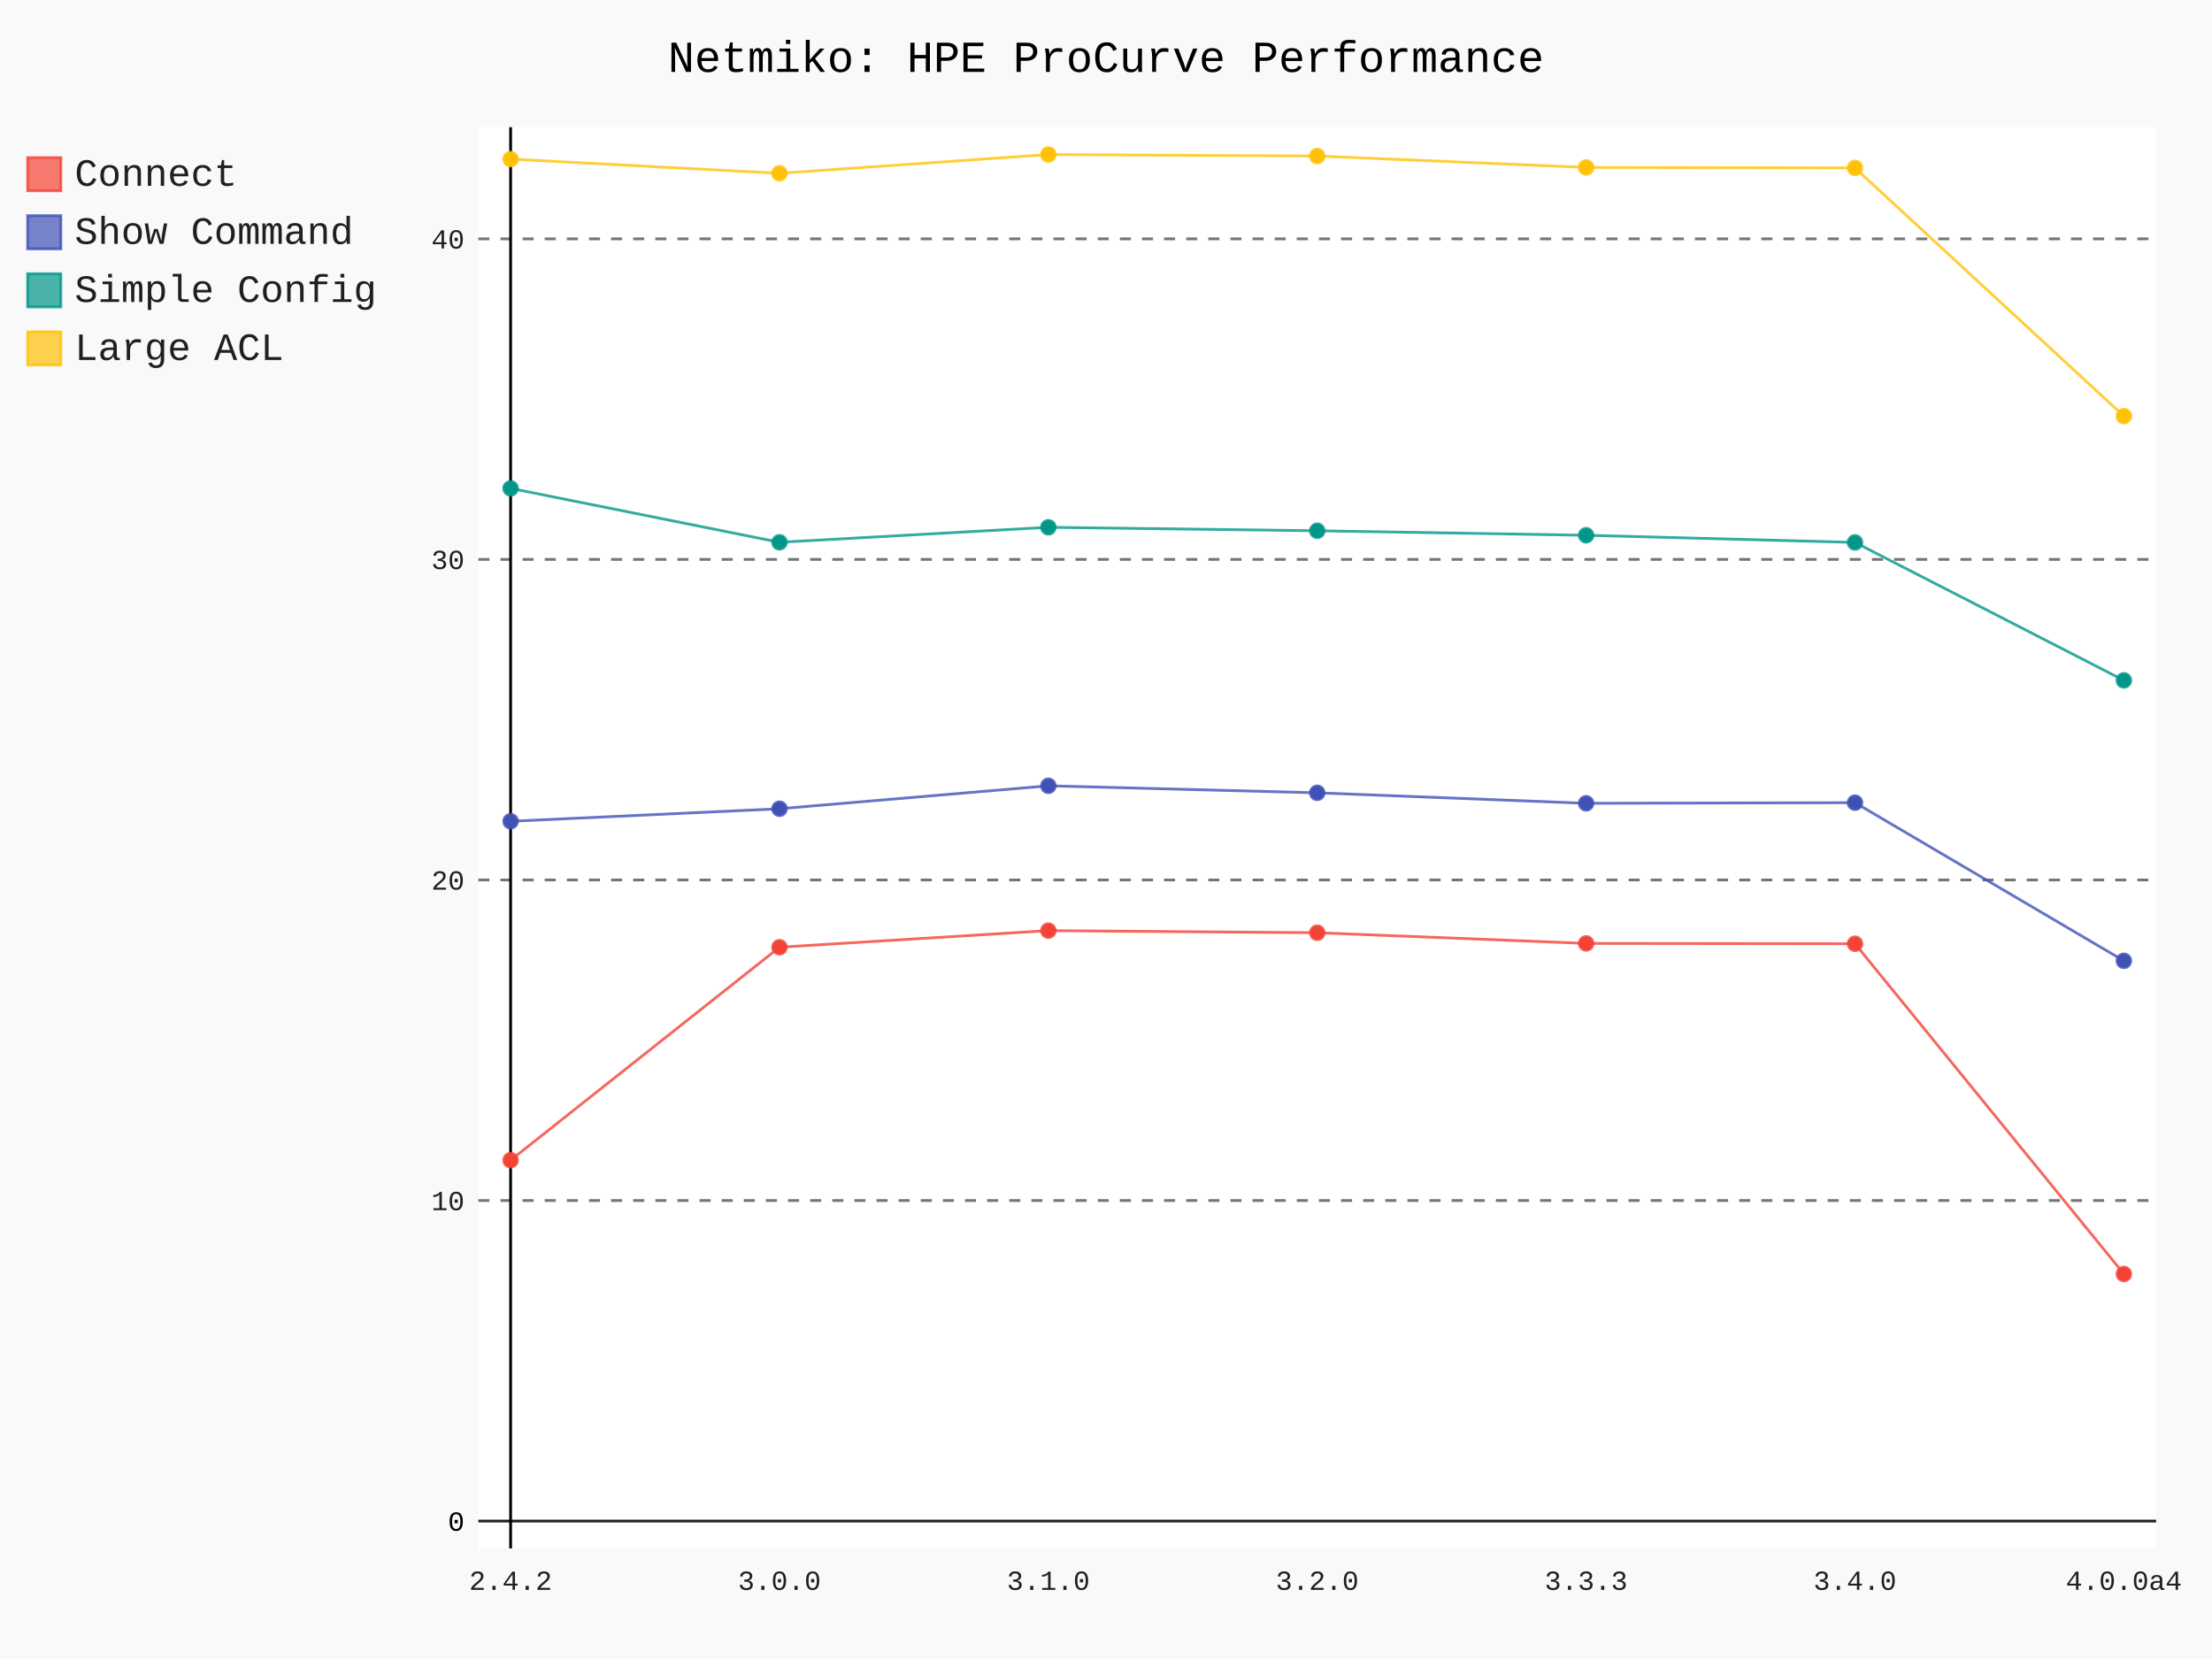
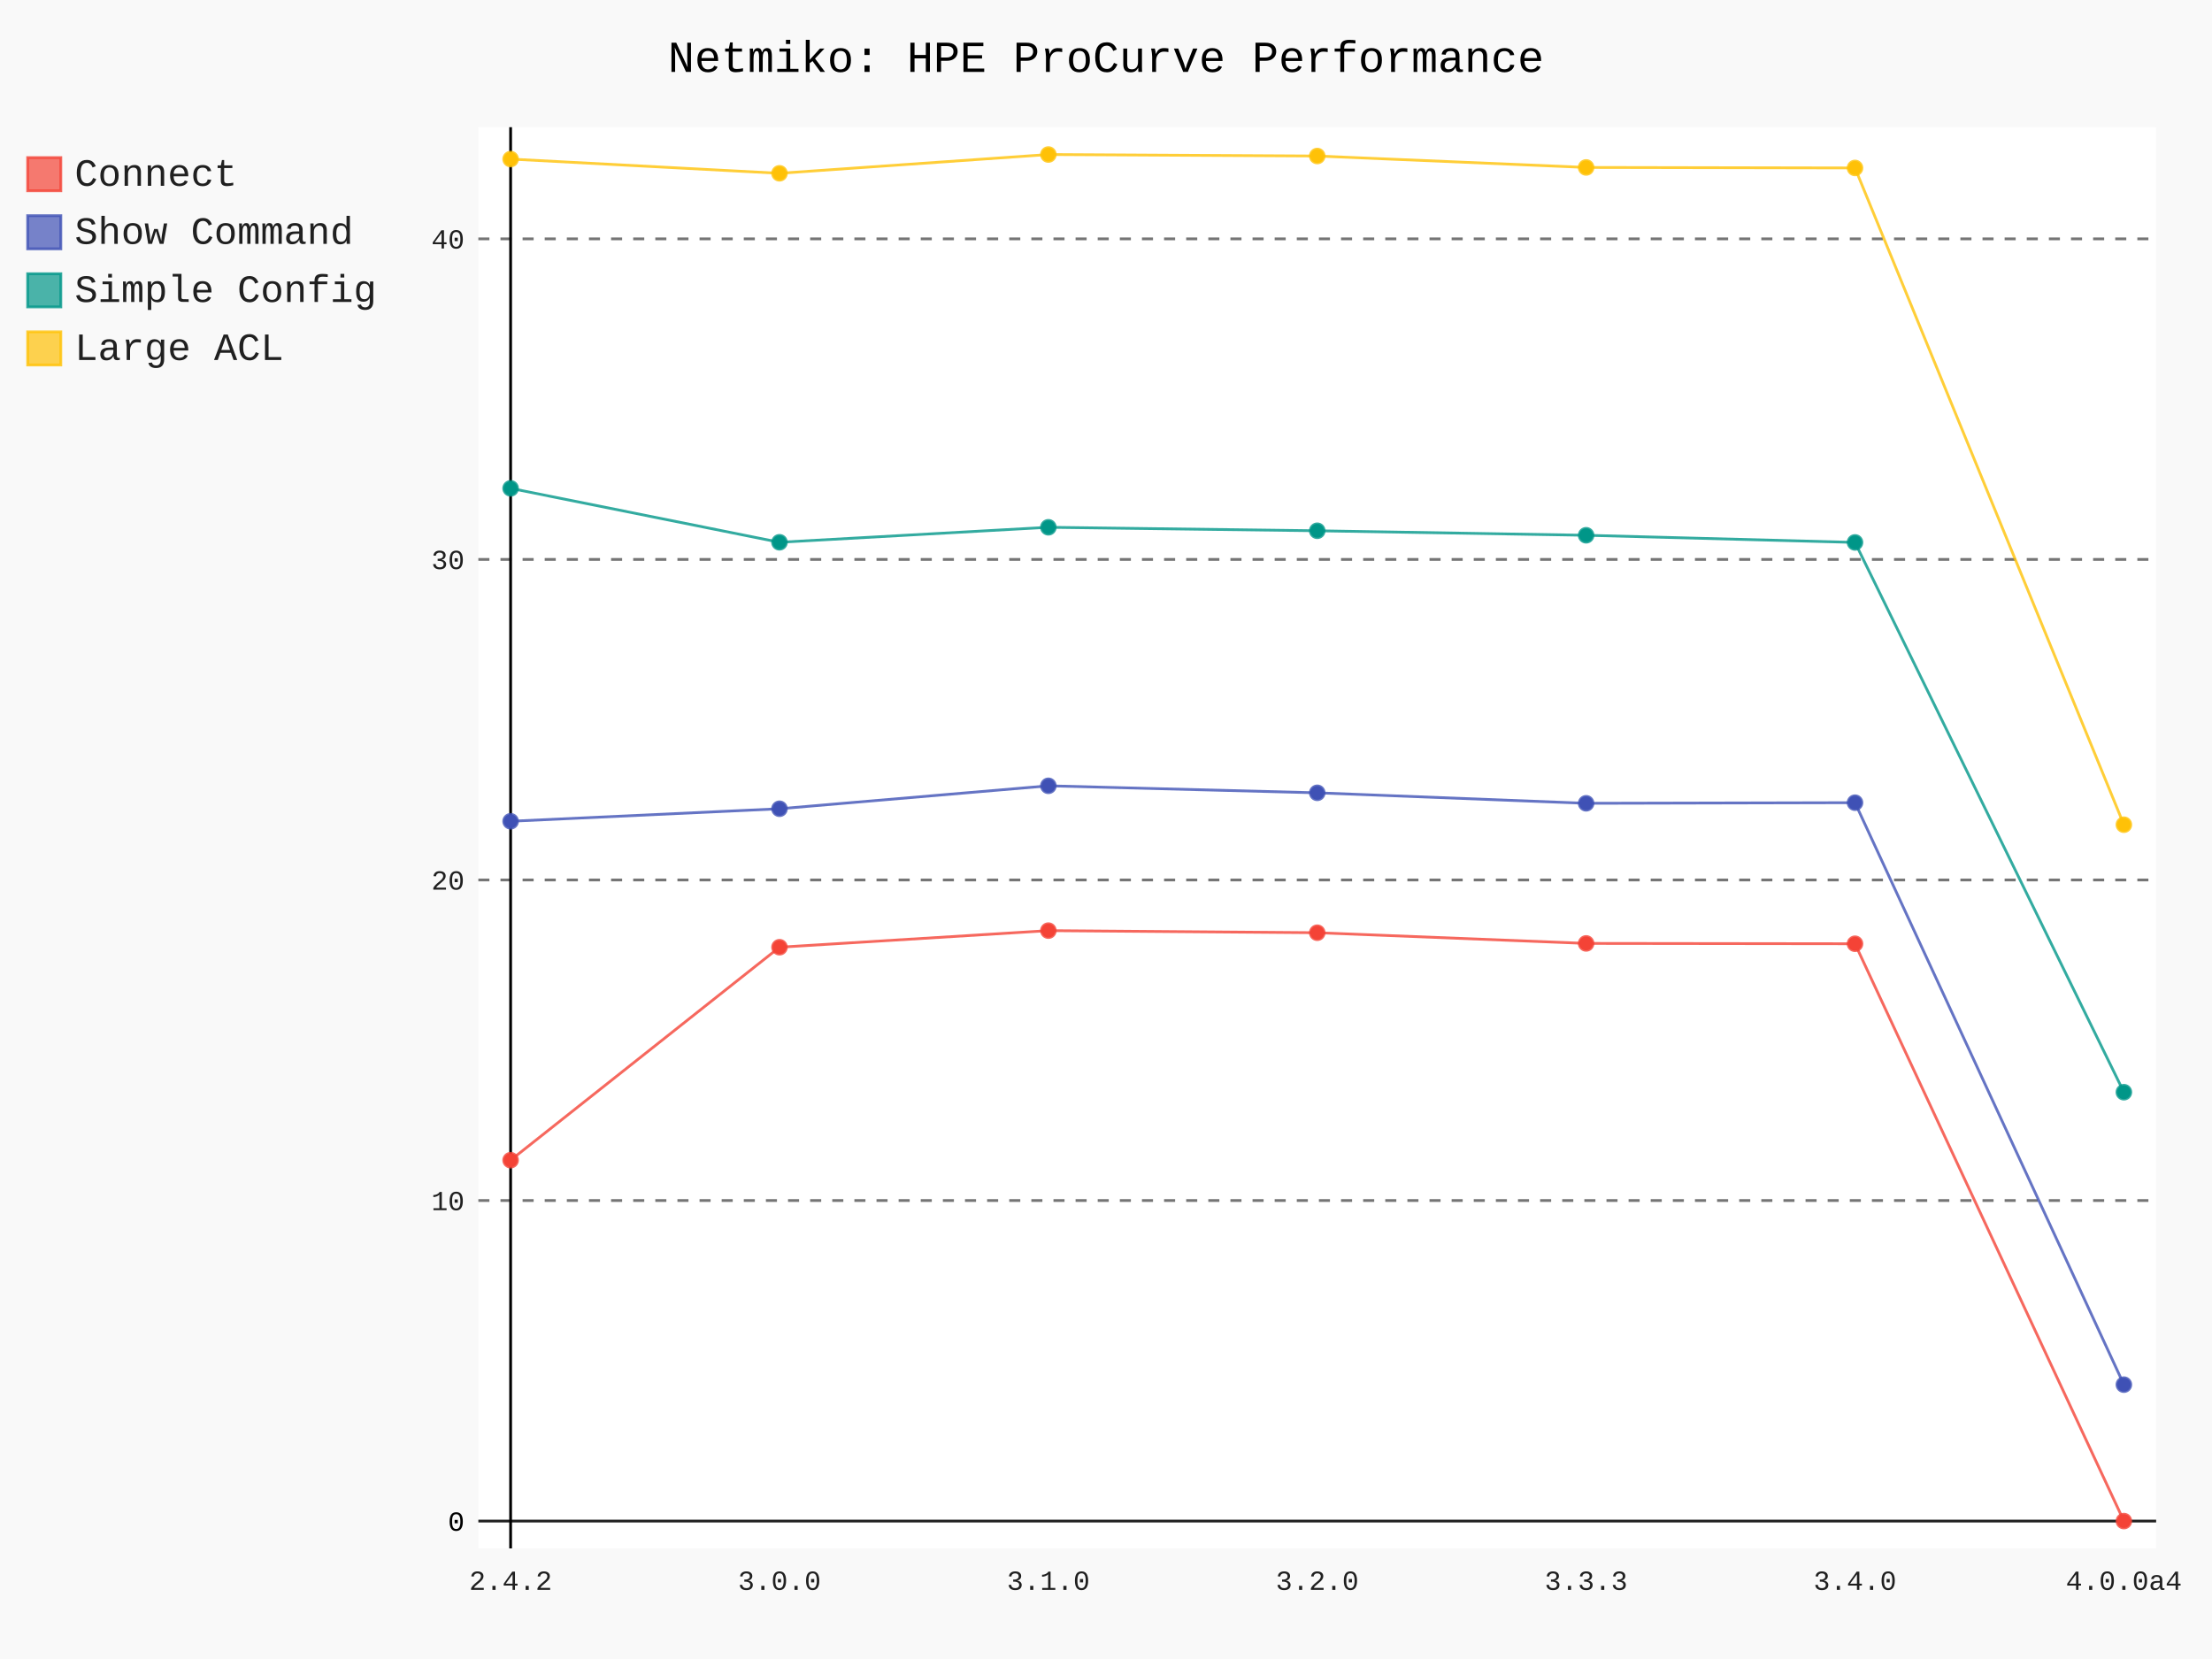
- <svg xmlns="http://www.w3.org/2000/svg" id="chart-7401adec-d3a6-4ae2-a936-0f677601e7b8" class="pygal-chart" viewBox="0 0 800 600">
+ <svg xmlns="http://www.w3.org/2000/svg" id="chart-2e09b930-3777-48f8-bb7e-325895ec79e0" class="pygal-chart" viewBox="0 0 800 600">
  <defs>
-     <style type="text/css">#chart-7401adec-d3a6-4ae2-a936-0f677601e7b8{-webkit-user-select:none;-webkit-font-smoothing:antialiased;font-family:Consolas,"Liberation Mono",Menlo,Courier,monospace}#chart-7401adec-d3a6-4ae2-a936-0f677601e7b8 .title{font-family:Consolas,"Liberation Mono",Menlo,Courier,monospace;font-size:16px}#chart-7401adec-d3a6-4ae2-a936-0f677601e7b8 .legends .legend text{font-family:Consolas,"Liberation Mono",Menlo,Courier,monospace;font-size:14px}#chart-7401adec-d3a6-4ae2-a936-0f677601e7b8 .axis text{font-family:Consolas,"Liberation Mono",Menlo,Courier,monospace;font-size:10px}#chart-7401adec-d3a6-4ae2-a936-0f677601e7b8 .axis text.major{font-family:Consolas,"Liberation Mono",Menlo,Courier,monospace;font-size:10px}#chart-7401adec-d3a6-4ae2-a936-0f677601e7b8 .text-overlay text.value{font-family:Consolas,"Liberation Mono",Menlo,Courier,monospace;font-size:16px}#chart-7401adec-d3a6-4ae2-a936-0f677601e7b8 .text-overlay text.label{font-family:Consolas,"Liberation Mono",Menlo,Courier,monospace;font-size:10px}#chart-7401adec-d3a6-4ae2-a936-0f677601e7b8 .tooltip{font-family:Consolas,"Liberation Mono",Menlo,Courier,monospace;font-size:14px}#chart-7401adec-d3a6-4ae2-a936-0f677601e7b8 text.no_data{font-family:Consolas,"Liberation Mono",Menlo,Courier,monospace;font-size:64px}
- #chart-7401adec-d3a6-4ae2-a936-0f677601e7b8{background-color:rgba(249,249,249,1)}#chart-7401adec-d3a6-4ae2-a936-0f677601e7b8 path,#chart-7401adec-d3a6-4ae2-a936-0f677601e7b8 line,#chart-7401adec-d3a6-4ae2-a936-0f677601e7b8 rect,#chart-7401adec-d3a6-4ae2-a936-0f677601e7b8 circle{-webkit-transition:150ms;-moz-transition:150ms;transition:150ms}#chart-7401adec-d3a6-4ae2-a936-0f677601e7b8 .graph &gt; .background{fill:rgba(249,249,249,1)}#chart-7401adec-d3a6-4ae2-a936-0f677601e7b8 .plot &gt; .background{fill:rgba(255,255,255,1)}#chart-7401adec-d3a6-4ae2-a936-0f677601e7b8 .graph{fill:rgba(0,0,0,.87)}#chart-7401adec-d3a6-4ae2-a936-0f677601e7b8 text.no_data{fill:rgba(0,0,0,1)}#chart-7401adec-d3a6-4ae2-a936-0f677601e7b8 .title{fill:rgba(0,0,0,1)}#chart-7401adec-d3a6-4ae2-a936-0f677601e7b8 .legends .legend text{fill:rgba(0,0,0,.87)}#chart-7401adec-d3a6-4ae2-a936-0f677601e7b8 .legends .legend:hover text{fill:rgba(0,0,0,1)}#chart-7401adec-d3a6-4ae2-a936-0f677601e7b8 .axis .line{stroke:rgba(0,0,0,1)}#chart-7401adec-d3a6-4ae2-a936-0f677601e7b8 .axis .guide.line{stroke:rgba(0,0,0,.54)}#chart-7401adec-d3a6-4ae2-a936-0f677601e7b8 .axis .major.line{stroke:rgba(0,0,0,.87)}#chart-7401adec-d3a6-4ae2-a936-0f677601e7b8 .axis text.major{fill:rgba(0,0,0,1)}#chart-7401adec-d3a6-4ae2-a936-0f677601e7b8 .axis.y .guides:hover .guide.line,#chart-7401adec-d3a6-4ae2-a936-0f677601e7b8 .line-graph .axis.x .guides:hover .guide.line,#chart-7401adec-d3a6-4ae2-a936-0f677601e7b8 .stackedline-graph .axis.x .guides:hover .guide.line,#chart-7401adec-d3a6-4ae2-a936-0f677601e7b8 .xy-graph .axis.x .guides:hover .guide.line{stroke:rgba(0,0,0,1)}#chart-7401adec-d3a6-4ae2-a936-0f677601e7b8 .axis .guides:hover text{fill:rgba(0,0,0,1)}#chart-7401adec-d3a6-4ae2-a936-0f677601e7b8 .reactive{fill-opacity:.7;stroke-opacity:.8}#chart-7401adec-d3a6-4ae2-a936-0f677601e7b8 .ci{stroke:rgba(0,0,0,.87)}#chart-7401adec-d3a6-4ae2-a936-0f677601e7b8 .reactive.active,#chart-7401adec-d3a6-4ae2-a936-0f677601e7b8 .active .reactive{fill-opacity:.8;stroke-opacity:.9;stroke-width:4}#chart-7401adec-d3a6-4ae2-a936-0f677601e7b8 .ci .reactive.active{stroke-width:1.5}#chart-7401adec-d3a6-4ae2-a936-0f677601e7b8 .series text{fill:rgba(0,0,0,1)}#chart-7401adec-d3a6-4ae2-a936-0f677601e7b8 .tooltip rect{fill:rgba(255,255,255,1);stroke:rgba(0,0,0,1);-webkit-transition:opacity 150ms;-moz-transition:opacity 150ms;transition:opacity 150ms}#chart-7401adec-d3a6-4ae2-a936-0f677601e7b8 .tooltip .label{fill:rgba(0,0,0,.87)}#chart-7401adec-d3a6-4ae2-a936-0f677601e7b8 .tooltip .label{fill:rgba(0,0,0,.87)}#chart-7401adec-d3a6-4ae2-a936-0f677601e7b8 .tooltip .legend{font-size:.8em;fill:rgba(0,0,0,.54)}#chart-7401adec-d3a6-4ae2-a936-0f677601e7b8 .tooltip .x_label{font-size:.6em;fill:rgba(0,0,0,1)}#chart-7401adec-d3a6-4ae2-a936-0f677601e7b8 .tooltip .xlink{font-size:.5em;text-decoration:underline}#chart-7401adec-d3a6-4ae2-a936-0f677601e7b8 .tooltip .value{font-size:1.5em}#chart-7401adec-d3a6-4ae2-a936-0f677601e7b8 .bound{font-size:.5em}#chart-7401adec-d3a6-4ae2-a936-0f677601e7b8 .max-value{font-size:.75em;fill:rgba(0,0,0,.54)}#chart-7401adec-d3a6-4ae2-a936-0f677601e7b8 .map-element{fill:rgba(255,255,255,1);stroke:rgba(0,0,0,.54) !important}#chart-7401adec-d3a6-4ae2-a936-0f677601e7b8 .map-element .reactive{fill-opacity:inherit;stroke-opacity:inherit}#chart-7401adec-d3a6-4ae2-a936-0f677601e7b8 .color-0,#chart-7401adec-d3a6-4ae2-a936-0f677601e7b8 .color-0 a:visited{stroke:#F44336;fill:#F44336}#chart-7401adec-d3a6-4ae2-a936-0f677601e7b8 .color-1,#chart-7401adec-d3a6-4ae2-a936-0f677601e7b8 .color-1 a:visited{stroke:#3F51B5;fill:#3F51B5}#chart-7401adec-d3a6-4ae2-a936-0f677601e7b8 .color-2,#chart-7401adec-d3a6-4ae2-a936-0f677601e7b8 .color-2 a:visited{stroke:#009688;fill:#009688}#chart-7401adec-d3a6-4ae2-a936-0f677601e7b8 .color-3,#chart-7401adec-d3a6-4ae2-a936-0f677601e7b8 .color-3 a:visited{stroke:#FFC107;fill:#FFC107}#chart-7401adec-d3a6-4ae2-a936-0f677601e7b8 .text-overlay .color-0 text{fill:black}#chart-7401adec-d3a6-4ae2-a936-0f677601e7b8 .text-overlay .color-1 text{fill:black}#chart-7401adec-d3a6-4ae2-a936-0f677601e7b8 .text-overlay .color-2 text{fill:black}#chart-7401adec-d3a6-4ae2-a936-0f677601e7b8 .text-overlay .color-3 text{fill:black}
- #chart-7401adec-d3a6-4ae2-a936-0f677601e7b8 text.no_data{text-anchor:middle}#chart-7401adec-d3a6-4ae2-a936-0f677601e7b8 .guide.line{fill:none}#chart-7401adec-d3a6-4ae2-a936-0f677601e7b8 .centered{text-anchor:middle}#chart-7401adec-d3a6-4ae2-a936-0f677601e7b8 .title{text-anchor:middle}#chart-7401adec-d3a6-4ae2-a936-0f677601e7b8 .legends .legend text{fill-opacity:1}#chart-7401adec-d3a6-4ae2-a936-0f677601e7b8 .axis.x text{text-anchor:middle}#chart-7401adec-d3a6-4ae2-a936-0f677601e7b8 .axis.x:not(.web) text[transform]{text-anchor:start}#chart-7401adec-d3a6-4ae2-a936-0f677601e7b8 .axis.x:not(.web) text[transform].backwards{text-anchor:end}#chart-7401adec-d3a6-4ae2-a936-0f677601e7b8 .axis.y text{text-anchor:end}#chart-7401adec-d3a6-4ae2-a936-0f677601e7b8 .axis.y text[transform].backwards{text-anchor:start}#chart-7401adec-d3a6-4ae2-a936-0f677601e7b8 .axis.y2 text{text-anchor:start}#chart-7401adec-d3a6-4ae2-a936-0f677601e7b8 .axis.y2 text[transform].backwards{text-anchor:end}#chart-7401adec-d3a6-4ae2-a936-0f677601e7b8 .axis .guide.line{stroke-dasharray:4,4}#chart-7401adec-d3a6-4ae2-a936-0f677601e7b8 .axis .major.guide.line{stroke-dasharray:6,6}#chart-7401adec-d3a6-4ae2-a936-0f677601e7b8 .horizontal .axis.y .guide.line,#chart-7401adec-d3a6-4ae2-a936-0f677601e7b8 .horizontal .axis.y2 .guide.line,#chart-7401adec-d3a6-4ae2-a936-0f677601e7b8 .vertical .axis.x .guide.line{opacity:0}#chart-7401adec-d3a6-4ae2-a936-0f677601e7b8 .horizontal .axis.always_show .guide.line,#chart-7401adec-d3a6-4ae2-a936-0f677601e7b8 .vertical .axis.always_show .guide.line{opacity:1 !important}#chart-7401adec-d3a6-4ae2-a936-0f677601e7b8 .axis.y .guides:hover .guide.line,#chart-7401adec-d3a6-4ae2-a936-0f677601e7b8 .axis.y2 .guides:hover .guide.line,#chart-7401adec-d3a6-4ae2-a936-0f677601e7b8 .axis.x .guides:hover .guide.line{opacity:1}#chart-7401adec-d3a6-4ae2-a936-0f677601e7b8 .axis .guides:hover text{opacity:1}#chart-7401adec-d3a6-4ae2-a936-0f677601e7b8 .nofill{fill:none}#chart-7401adec-d3a6-4ae2-a936-0f677601e7b8 .subtle-fill{fill-opacity:.2}#chart-7401adec-d3a6-4ae2-a936-0f677601e7b8 .dot{stroke-width:1px;fill-opacity:1}#chart-7401adec-d3a6-4ae2-a936-0f677601e7b8 .dot.active{stroke-width:5px}#chart-7401adec-d3a6-4ae2-a936-0f677601e7b8 .dot.negative{fill:transparent}#chart-7401adec-d3a6-4ae2-a936-0f677601e7b8 text,#chart-7401adec-d3a6-4ae2-a936-0f677601e7b8 tspan{stroke:none !important}#chart-7401adec-d3a6-4ae2-a936-0f677601e7b8 .series text.active{opacity:1}#chart-7401adec-d3a6-4ae2-a936-0f677601e7b8 .tooltip rect{fill-opacity:.95;stroke-width:.5}#chart-7401adec-d3a6-4ae2-a936-0f677601e7b8 .tooltip text{fill-opacity:1}#chart-7401adec-d3a6-4ae2-a936-0f677601e7b8 .showable{visibility:hidden}#chart-7401adec-d3a6-4ae2-a936-0f677601e7b8 .showable.shown{visibility:visible}#chart-7401adec-d3a6-4ae2-a936-0f677601e7b8 .gauge-background{fill:rgba(229,229,229,1);stroke:none}#chart-7401adec-d3a6-4ae2-a936-0f677601e7b8 .bg-lines{stroke:rgba(249,249,249,1);stroke-width:2px}</style>
+     <style type="text/css">#chart-2e09b930-3777-48f8-bb7e-325895ec79e0{-webkit-user-select:none;-webkit-font-smoothing:antialiased;font-family:Consolas,"Liberation Mono",Menlo,Courier,monospace}#chart-2e09b930-3777-48f8-bb7e-325895ec79e0 .title{font-family:Consolas,"Liberation Mono",Menlo,Courier,monospace;font-size:16px}#chart-2e09b930-3777-48f8-bb7e-325895ec79e0 .legends .legend text{font-family:Consolas,"Liberation Mono",Menlo,Courier,monospace;font-size:14px}#chart-2e09b930-3777-48f8-bb7e-325895ec79e0 .axis text{font-family:Consolas,"Liberation Mono",Menlo,Courier,monospace;font-size:10px}#chart-2e09b930-3777-48f8-bb7e-325895ec79e0 .axis text.major{font-family:Consolas,"Liberation Mono",Menlo,Courier,monospace;font-size:10px}#chart-2e09b930-3777-48f8-bb7e-325895ec79e0 .text-overlay text.value{font-family:Consolas,"Liberation Mono",Menlo,Courier,monospace;font-size:16px}#chart-2e09b930-3777-48f8-bb7e-325895ec79e0 .text-overlay text.label{font-family:Consolas,"Liberation Mono",Menlo,Courier,monospace;font-size:10px}#chart-2e09b930-3777-48f8-bb7e-325895ec79e0 .tooltip{font-family:Consolas,"Liberation Mono",Menlo,Courier,monospace;font-size:14px}#chart-2e09b930-3777-48f8-bb7e-325895ec79e0 text.no_data{font-family:Consolas,"Liberation Mono",Menlo,Courier,monospace;font-size:64px}
+ #chart-2e09b930-3777-48f8-bb7e-325895ec79e0{background-color:rgba(249,249,249,1)}#chart-2e09b930-3777-48f8-bb7e-325895ec79e0 path,#chart-2e09b930-3777-48f8-bb7e-325895ec79e0 line,#chart-2e09b930-3777-48f8-bb7e-325895ec79e0 rect,#chart-2e09b930-3777-48f8-bb7e-325895ec79e0 circle{-webkit-transition:150ms;-moz-transition:150ms;transition:150ms}#chart-2e09b930-3777-48f8-bb7e-325895ec79e0 .graph &gt; .background{fill:rgba(249,249,249,1)}#chart-2e09b930-3777-48f8-bb7e-325895ec79e0 .plot &gt; .background{fill:rgba(255,255,255,1)}#chart-2e09b930-3777-48f8-bb7e-325895ec79e0 .graph{fill:rgba(0,0,0,.87)}#chart-2e09b930-3777-48f8-bb7e-325895ec79e0 text.no_data{fill:rgba(0,0,0,1)}#chart-2e09b930-3777-48f8-bb7e-325895ec79e0 .title{fill:rgba(0,0,0,1)}#chart-2e09b930-3777-48f8-bb7e-325895ec79e0 .legends .legend text{fill:rgba(0,0,0,.87)}#chart-2e09b930-3777-48f8-bb7e-325895ec79e0 .legends .legend:hover text{fill:rgba(0,0,0,1)}#chart-2e09b930-3777-48f8-bb7e-325895ec79e0 .axis .line{stroke:rgba(0,0,0,1)}#chart-2e09b930-3777-48f8-bb7e-325895ec79e0 .axis .guide.line{stroke:rgba(0,0,0,.54)}#chart-2e09b930-3777-48f8-bb7e-325895ec79e0 .axis .major.line{stroke:rgba(0,0,0,.87)}#chart-2e09b930-3777-48f8-bb7e-325895ec79e0 .axis text.major{fill:rgba(0,0,0,1)}#chart-2e09b930-3777-48f8-bb7e-325895ec79e0 .axis.y .guides:hover .guide.line,#chart-2e09b930-3777-48f8-bb7e-325895ec79e0 .line-graph .axis.x .guides:hover .guide.line,#chart-2e09b930-3777-48f8-bb7e-325895ec79e0 .stackedline-graph .axis.x .guides:hover .guide.line,#chart-2e09b930-3777-48f8-bb7e-325895ec79e0 .xy-graph .axis.x .guides:hover .guide.line{stroke:rgba(0,0,0,1)}#chart-2e09b930-3777-48f8-bb7e-325895ec79e0 .axis .guides:hover text{fill:rgba(0,0,0,1)}#chart-2e09b930-3777-48f8-bb7e-325895ec79e0 .reactive{fill-opacity:.7;stroke-opacity:.8}#chart-2e09b930-3777-48f8-bb7e-325895ec79e0 .ci{stroke:rgba(0,0,0,.87)}#chart-2e09b930-3777-48f8-bb7e-325895ec79e0 .reactive.active,#chart-2e09b930-3777-48f8-bb7e-325895ec79e0 .active .reactive{fill-opacity:.8;stroke-opacity:.9;stroke-width:4}#chart-2e09b930-3777-48f8-bb7e-325895ec79e0 .ci .reactive.active{stroke-width:1.5}#chart-2e09b930-3777-48f8-bb7e-325895ec79e0 .series text{fill:rgba(0,0,0,1)}#chart-2e09b930-3777-48f8-bb7e-325895ec79e0 .tooltip rect{fill:rgba(255,255,255,1);stroke:rgba(0,0,0,1);-webkit-transition:opacity 150ms;-moz-transition:opacity 150ms;transition:opacity 150ms}#chart-2e09b930-3777-48f8-bb7e-325895ec79e0 .tooltip .label{fill:rgba(0,0,0,.87)}#chart-2e09b930-3777-48f8-bb7e-325895ec79e0 .tooltip .label{fill:rgba(0,0,0,.87)}#chart-2e09b930-3777-48f8-bb7e-325895ec79e0 .tooltip .legend{font-size:.8em;fill:rgba(0,0,0,.54)}#chart-2e09b930-3777-48f8-bb7e-325895ec79e0 .tooltip .x_label{font-size:.6em;fill:rgba(0,0,0,1)}#chart-2e09b930-3777-48f8-bb7e-325895ec79e0 .tooltip .xlink{font-size:.5em;text-decoration:underline}#chart-2e09b930-3777-48f8-bb7e-325895ec79e0 .tooltip .value{font-size:1.5em}#chart-2e09b930-3777-48f8-bb7e-325895ec79e0 .bound{font-size:.5em}#chart-2e09b930-3777-48f8-bb7e-325895ec79e0 .max-value{font-size:.75em;fill:rgba(0,0,0,.54)}#chart-2e09b930-3777-48f8-bb7e-325895ec79e0 .map-element{fill:rgba(255,255,255,1);stroke:rgba(0,0,0,.54) !important}#chart-2e09b930-3777-48f8-bb7e-325895ec79e0 .map-element .reactive{fill-opacity:inherit;stroke-opacity:inherit}#chart-2e09b930-3777-48f8-bb7e-325895ec79e0 .color-0,#chart-2e09b930-3777-48f8-bb7e-325895ec79e0 .color-0 a:visited{stroke:#F44336;fill:#F44336}#chart-2e09b930-3777-48f8-bb7e-325895ec79e0 .color-1,#chart-2e09b930-3777-48f8-bb7e-325895ec79e0 .color-1 a:visited{stroke:#3F51B5;fill:#3F51B5}#chart-2e09b930-3777-48f8-bb7e-325895ec79e0 .color-2,#chart-2e09b930-3777-48f8-bb7e-325895ec79e0 .color-2 a:visited{stroke:#009688;fill:#009688}#chart-2e09b930-3777-48f8-bb7e-325895ec79e0 .color-3,#chart-2e09b930-3777-48f8-bb7e-325895ec79e0 .color-3 a:visited{stroke:#FFC107;fill:#FFC107}#chart-2e09b930-3777-48f8-bb7e-325895ec79e0 .text-overlay .color-0 text{fill:black}#chart-2e09b930-3777-48f8-bb7e-325895ec79e0 .text-overlay .color-1 text{fill:black}#chart-2e09b930-3777-48f8-bb7e-325895ec79e0 .text-overlay .color-2 text{fill:black}#chart-2e09b930-3777-48f8-bb7e-325895ec79e0 .text-overlay .color-3 text{fill:black}
+ #chart-2e09b930-3777-48f8-bb7e-325895ec79e0 text.no_data{text-anchor:middle}#chart-2e09b930-3777-48f8-bb7e-325895ec79e0 .guide.line{fill:none}#chart-2e09b930-3777-48f8-bb7e-325895ec79e0 .centered{text-anchor:middle}#chart-2e09b930-3777-48f8-bb7e-325895ec79e0 .title{text-anchor:middle}#chart-2e09b930-3777-48f8-bb7e-325895ec79e0 .legends .legend text{fill-opacity:1}#chart-2e09b930-3777-48f8-bb7e-325895ec79e0 .axis.x text{text-anchor:middle}#chart-2e09b930-3777-48f8-bb7e-325895ec79e0 .axis.x:not(.web) text[transform]{text-anchor:start}#chart-2e09b930-3777-48f8-bb7e-325895ec79e0 .axis.x:not(.web) text[transform].backwards{text-anchor:end}#chart-2e09b930-3777-48f8-bb7e-325895ec79e0 .axis.y text{text-anchor:end}#chart-2e09b930-3777-48f8-bb7e-325895ec79e0 .axis.y text[transform].backwards{text-anchor:start}#chart-2e09b930-3777-48f8-bb7e-325895ec79e0 .axis.y2 text{text-anchor:start}#chart-2e09b930-3777-48f8-bb7e-325895ec79e0 .axis.y2 text[transform].backwards{text-anchor:end}#chart-2e09b930-3777-48f8-bb7e-325895ec79e0 .axis .guide.line{stroke-dasharray:4,4}#chart-2e09b930-3777-48f8-bb7e-325895ec79e0 .axis .major.guide.line{stroke-dasharray:6,6}#chart-2e09b930-3777-48f8-bb7e-325895ec79e0 .horizontal .axis.y .guide.line,#chart-2e09b930-3777-48f8-bb7e-325895ec79e0 .horizontal .axis.y2 .guide.line,#chart-2e09b930-3777-48f8-bb7e-325895ec79e0 .vertical .axis.x .guide.line{opacity:0}#chart-2e09b930-3777-48f8-bb7e-325895ec79e0 .horizontal .axis.always_show .guide.line,#chart-2e09b930-3777-48f8-bb7e-325895ec79e0 .vertical .axis.always_show .guide.line{opacity:1 !important}#chart-2e09b930-3777-48f8-bb7e-325895ec79e0 .axis.y .guides:hover .guide.line,#chart-2e09b930-3777-48f8-bb7e-325895ec79e0 .axis.y2 .guides:hover .guide.line,#chart-2e09b930-3777-48f8-bb7e-325895ec79e0 .axis.x .guides:hover .guide.line{opacity:1}#chart-2e09b930-3777-48f8-bb7e-325895ec79e0 .axis .guides:hover text{opacity:1}#chart-2e09b930-3777-48f8-bb7e-325895ec79e0 .nofill{fill:none}#chart-2e09b930-3777-48f8-bb7e-325895ec79e0 .subtle-fill{fill-opacity:.2}#chart-2e09b930-3777-48f8-bb7e-325895ec79e0 .dot{stroke-width:1px;fill-opacity:1}#chart-2e09b930-3777-48f8-bb7e-325895ec79e0 .dot.active{stroke-width:5px}#chart-2e09b930-3777-48f8-bb7e-325895ec79e0 .dot.negative{fill:transparent}#chart-2e09b930-3777-48f8-bb7e-325895ec79e0 text,#chart-2e09b930-3777-48f8-bb7e-325895ec79e0 tspan{stroke:none !important}#chart-2e09b930-3777-48f8-bb7e-325895ec79e0 .series text.active{opacity:1}#chart-2e09b930-3777-48f8-bb7e-325895ec79e0 .tooltip rect{fill-opacity:.95;stroke-width:.5}#chart-2e09b930-3777-48f8-bb7e-325895ec79e0 .tooltip text{fill-opacity:1}#chart-2e09b930-3777-48f8-bb7e-325895ec79e0 .showable{visibility:hidden}#chart-2e09b930-3777-48f8-bb7e-325895ec79e0 .showable.shown{visibility:visible}#chart-2e09b930-3777-48f8-bb7e-325895ec79e0 .gauge-background{fill:rgba(229,229,229,1);stroke:none}#chart-2e09b930-3777-48f8-bb7e-325895ec79e0 .bg-lines{stroke:rgba(249,249,249,1);stroke-width:2px}</style>
  </defs>
  <g class="graph line-graph vertical">
    <rect x="0" y="0" width="800" height="600" class="background" />
    <g transform="translate(173, 46)" class="plot">
      <rect x="0" y="0" width="606.8" height="514" class="background" />
      <g class="axis y always_show">
        <g class="guides">
          <path d="M0 504.115 h606.8" class="axis major line" />
          <text x="-5" y="507.615" class="major">0</text>
        </g>
        <g class="guides">
          <path d="M0 388.183 h606.8" class="guide line" />
          <text x="-5" y="391.683" class="">10</text>
        </g>
        <g class="guides">
          <path d="M0 272.251 h606.8" class="guide line" />
          <text x="-5" y="275.751" class="">20</text>
        </g>
        <g class="guides">
          <path d="M0 156.319 h606.8" class="guide line" />
          <text x="-5" y="159.819" class="">30</text>
        </g>
        <g class="guides">
          <path d="M0 40.386 h606.8" class="guide line" />
          <text x="-5" y="43.886" class="">40</text>
        </g>
      </g>
      <g class="axis x">
        <g class="guides">
          <path d="M11.669 0 v514" class="line" />
          <text x="11.669" y="529.0" class="">2.4.2</text>
        </g>
        <g class="guides">
          <path d="M108.913 0 v514" class="guide line" />
          <text x="108.913" y="529.0" class="">3.0.0</text>
        </g>
        <g class="guides">
          <path d="M206.156 0 v514" class="guide line" />
          <text x="206.156" y="529.0" class="">3.1.0</text>
        </g>
        <g class="guides">
          <path d="M303.4 0 v514" class="guide line" />
          <text x="303.4" y="529.0" class="">3.2.0</text>
        </g>
        <g class="guides">
          <path d="M400.644 0 v514" class="guide line" />
          <text x="400.644" y="529.0" class="">3.3.3</text>
        </g>
        <g class="guides">
          <path d="M497.887 0 v514" class="guide line" />
          <text x="497.887" y="529.0" class="">3.4.0</text>
        </g>
        <g class="guides">
          <path d="M595.131 0 v514" class="guide line" />
          <text x="595.131" y="529.0" class="">4.0.0a4</text>
        </g>
      </g>
      <g class="series serie-0 color-0">
-         <path d="M11.669 373.596 L108.913 296.576 206.156 290.576 303.4 291.333 400.644 295.197 497.887 295.321 595.131 414.759" class="line reactive nofill" />
+         <path d="M11.669 373.596 L108.913 296.576 206.156 290.576 303.4 291.333 400.644 295.197 497.887 295.321 595.131 504.115" class="line reactive nofill" />
      </g>
      <g class="series serie-1 color-1">
-         <path d="M11.669 251.022 L108.913 246.496 206.156 238.201 303.4 240.735 400.644 244.524 497.887 244.303 595.131 301.495" class="line reactive nofill" />
+         <path d="M11.669 251.022 L108.913 246.496 206.156 238.201 303.4 240.735 400.644 244.524 497.887 244.303 595.131 454.778" class="line reactive nofill" />
      </g>
      <g class="series serie-2 color-2">
-         <path d="M11.669 130.619 L108.913 150.125 206.156 144.701 303.4 145.961 400.644 147.59 497.887 150.175 595.131 200.067" class="line reactive nofill" />
+         <path d="M11.669 130.619 L108.913 150.125 206.156 144.701 303.4 145.961 400.644 147.59 497.887 150.175 595.131 349.006" class="line reactive nofill" />
      </g>
      <g class="series serie-3 color-3">
-         <path d="M11.669 11.531 L108.913 16.677 206.156 9.885 303.4 10.428 400.644 14.557 497.887 14.743 595.131 104.495" class="line reactive nofill" />
+         <path d="M11.669 11.531 L108.913 16.677 206.156 9.885 303.4 10.428 400.644 14.557 497.887 14.743 595.131 252.266" class="line reactive nofill" />
      </g>
    </g>
    <g class="titles">
      <text x="400.0" y="26" class="title plot_title">Netmiko: HPE ProCurve Performance</text>
    </g>
    <g transform="translate(173, 46)" class="plot overlay">
      <g class="series serie-0 color-0">
        <g class="dots">
          <circle cx="11.669" cy="373.596" r="2.5" class="dot reactive tooltip-trigger" />
        </g>
        <g class="dots">
          <circle cx="108.913" cy="296.576" r="2.5" class="dot reactive tooltip-trigger" />
        </g>
        <g class="dots">
          <circle cx="206.156" cy="290.576" r="2.5" class="dot reactive tooltip-trigger" />
        </g>
        <g class="dots">
          <circle cx="303.4" cy="291.333" r="2.5" class="dot reactive tooltip-trigger" />
        </g>
        <g class="dots">
          <circle cx="400.644" cy="295.197" r="2.5" class="dot reactive tooltip-trigger" />
        </g>
        <g class="dots">
          <circle cx="497.887" cy="295.321" r="2.5" class="dot reactive tooltip-trigger" />
        </g>
        <g class="dots">
-           <circle cx="595.131" cy="414.759" r="2.5" class="dot reactive tooltip-trigger" />
+           <circle cx="595.131" cy="504.115" r="2.5" class="dot reactive tooltip-trigger" />
        </g>
      </g>
      <g class="series serie-1 color-1">
        <g class="dots">
          <circle cx="11.669" cy="251.022" r="2.5" class="dot reactive tooltip-trigger" />
        </g>
        <g class="dots">
          <circle cx="108.913" cy="246.496" r="2.5" class="dot reactive tooltip-trigger" />
        </g>
        <g class="dots">
          <circle cx="206.156" cy="238.201" r="2.5" class="dot reactive tooltip-trigger" />
        </g>
        <g class="dots">
          <circle cx="303.4" cy="240.735" r="2.5" class="dot reactive tooltip-trigger" />
        </g>
        <g class="dots">
          <circle cx="400.644" cy="244.524" r="2.5" class="dot reactive tooltip-trigger" />
        </g>
        <g class="dots">
          <circle cx="497.887" cy="244.303" r="2.5" class="dot reactive tooltip-trigger" />
        </g>
        <g class="dots">
-           <circle cx="595.131" cy="301.495" r="2.5" class="dot reactive tooltip-trigger" />
+           <circle cx="595.131" cy="454.778" r="2.5" class="dot reactive tooltip-trigger" />
        </g>
      </g>
      <g class="series serie-2 color-2">
        <g class="dots">
          <circle cx="11.669" cy="130.619" r="2.5" class="dot reactive tooltip-trigger" />
        </g>
        <g class="dots">
          <circle cx="108.913" cy="150.125" r="2.5" class="dot reactive tooltip-trigger" />
        </g>
        <g class="dots">
          <circle cx="206.156" cy="144.701" r="2.5" class="dot reactive tooltip-trigger" />
        </g>
        <g class="dots">
          <circle cx="303.4" cy="145.961" r="2.5" class="dot reactive tooltip-trigger" />
        </g>
        <g class="dots">
          <circle cx="400.644" cy="147.59" r="2.5" class="dot reactive tooltip-trigger" />
        </g>
        <g class="dots">
          <circle cx="497.887" cy="150.175" r="2.5" class="dot reactive tooltip-trigger" />
        </g>
        <g class="dots">
-           <circle cx="595.131" cy="200.067" r="2.5" class="dot reactive tooltip-trigger" />
+           <circle cx="595.131" cy="349.006" r="2.5" class="dot reactive tooltip-trigger" />
        </g>
      </g>
      <g class="series serie-3 color-3">
        <g class="dots">
          <circle cx="11.669" cy="11.531" r="2.5" class="dot reactive tooltip-trigger" />
        </g>
        <g class="dots">
          <circle cx="108.913" cy="16.677" r="2.5" class="dot reactive tooltip-trigger" />
        </g>
        <g class="dots">
          <circle cx="206.156" cy="9.885" r="2.5" class="dot reactive tooltip-trigger" />
        </g>
        <g class="dots">
          <circle cx="303.4" cy="10.428" r="2.5" class="dot reactive tooltip-trigger" />
        </g>
        <g class="dots">
          <circle cx="400.644" cy="14.557" r="2.5" class="dot reactive tooltip-trigger" />
        </g>
        <g class="dots">
          <circle cx="497.887" cy="14.743" r="2.5" class="dot reactive tooltip-trigger" />
        </g>
        <g class="dots">
-           <circle cx="595.131" cy="104.495" r="2.5" class="dot reactive tooltip-trigger" />
+           <circle cx="595.131" cy="252.266" r="2.5" class="dot reactive tooltip-trigger" />
        </g>
      </g>
    </g>
    <g transform="translate(173, 46)" class="plot text-overlay">
      <g class="series serie-0 color-0" />
      <g class="series serie-1 color-1" />
      <g class="series serie-2 color-2" />
      <g class="series serie-3 color-3" />
    </g>
    <g transform="translate(173, 46)" class="plot tooltip-overlay">
      <g transform="translate(0 0)" style="opacity: 0" class="tooltip">
        <rect rx="0" ry="0" width="0" height="0" class="tooltip-box" />
        <g class="text" />
      </g>
    </g>
    <g transform="translate(10, 56)" class="legends">
      <g id="activate-serie-0" class="legend reactive activate-serie">
        <rect x="0.0" y="1.0" width="12" height="12" class="color-0 reactive" />
        <text x="17.0" y="11.2">Connect</text>
      </g>
      <g id="activate-serie-1" class="legend reactive activate-serie">
        <rect x="0.0" y="22.0" width="12" height="12" class="color-1 reactive" />
        <text x="17.0" y="32.2">Show Command</text>
      </g>
      <g id="activate-serie-2" class="legend reactive activate-serie">
        <rect x="0.0" y="43.0" width="12" height="12" class="color-2 reactive" />
        <text x="17.0" y="53.2">Simple Config</text>
      </g>
      <g id="activate-serie-3" class="legend reactive activate-serie">
        <rect x="0.0" y="64.0" width="12" height="12" class="color-3 reactive" />
        <text x="17.0" y="74.2">Large ACL</text>
      </g>
    </g>
    <g transform="translate(790, 56)" class="legends" />
  </g>
</svg>
